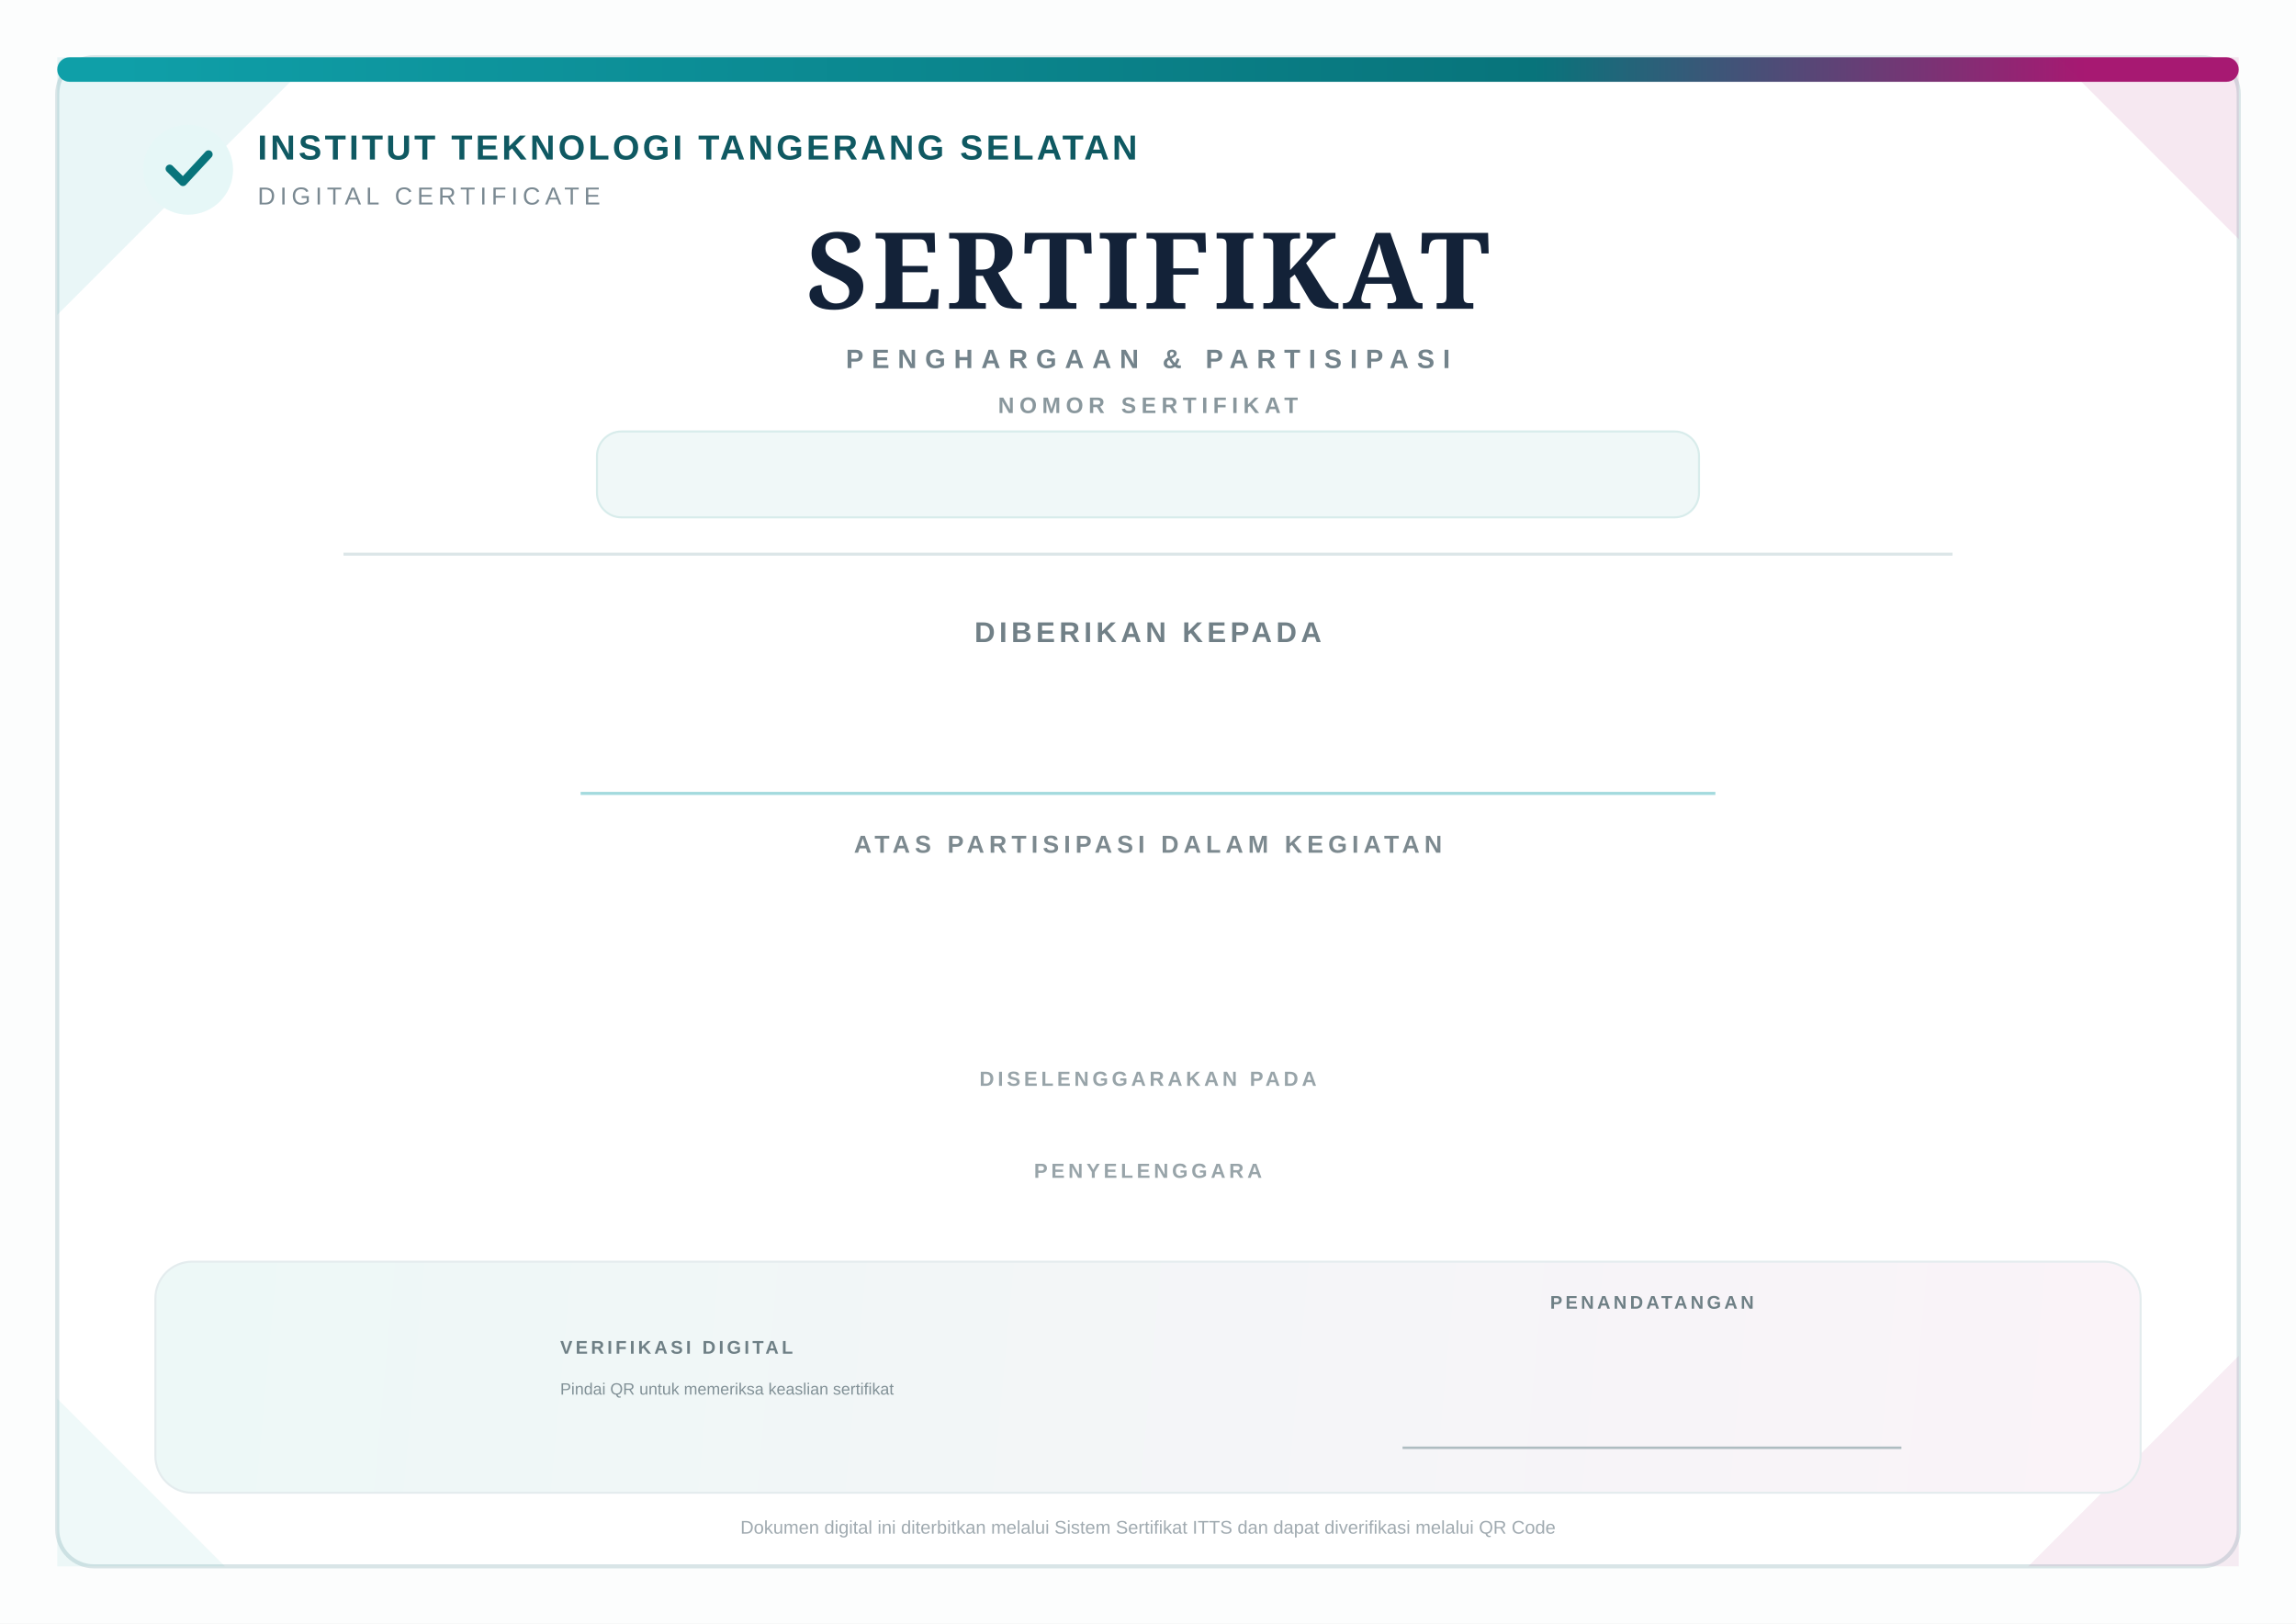
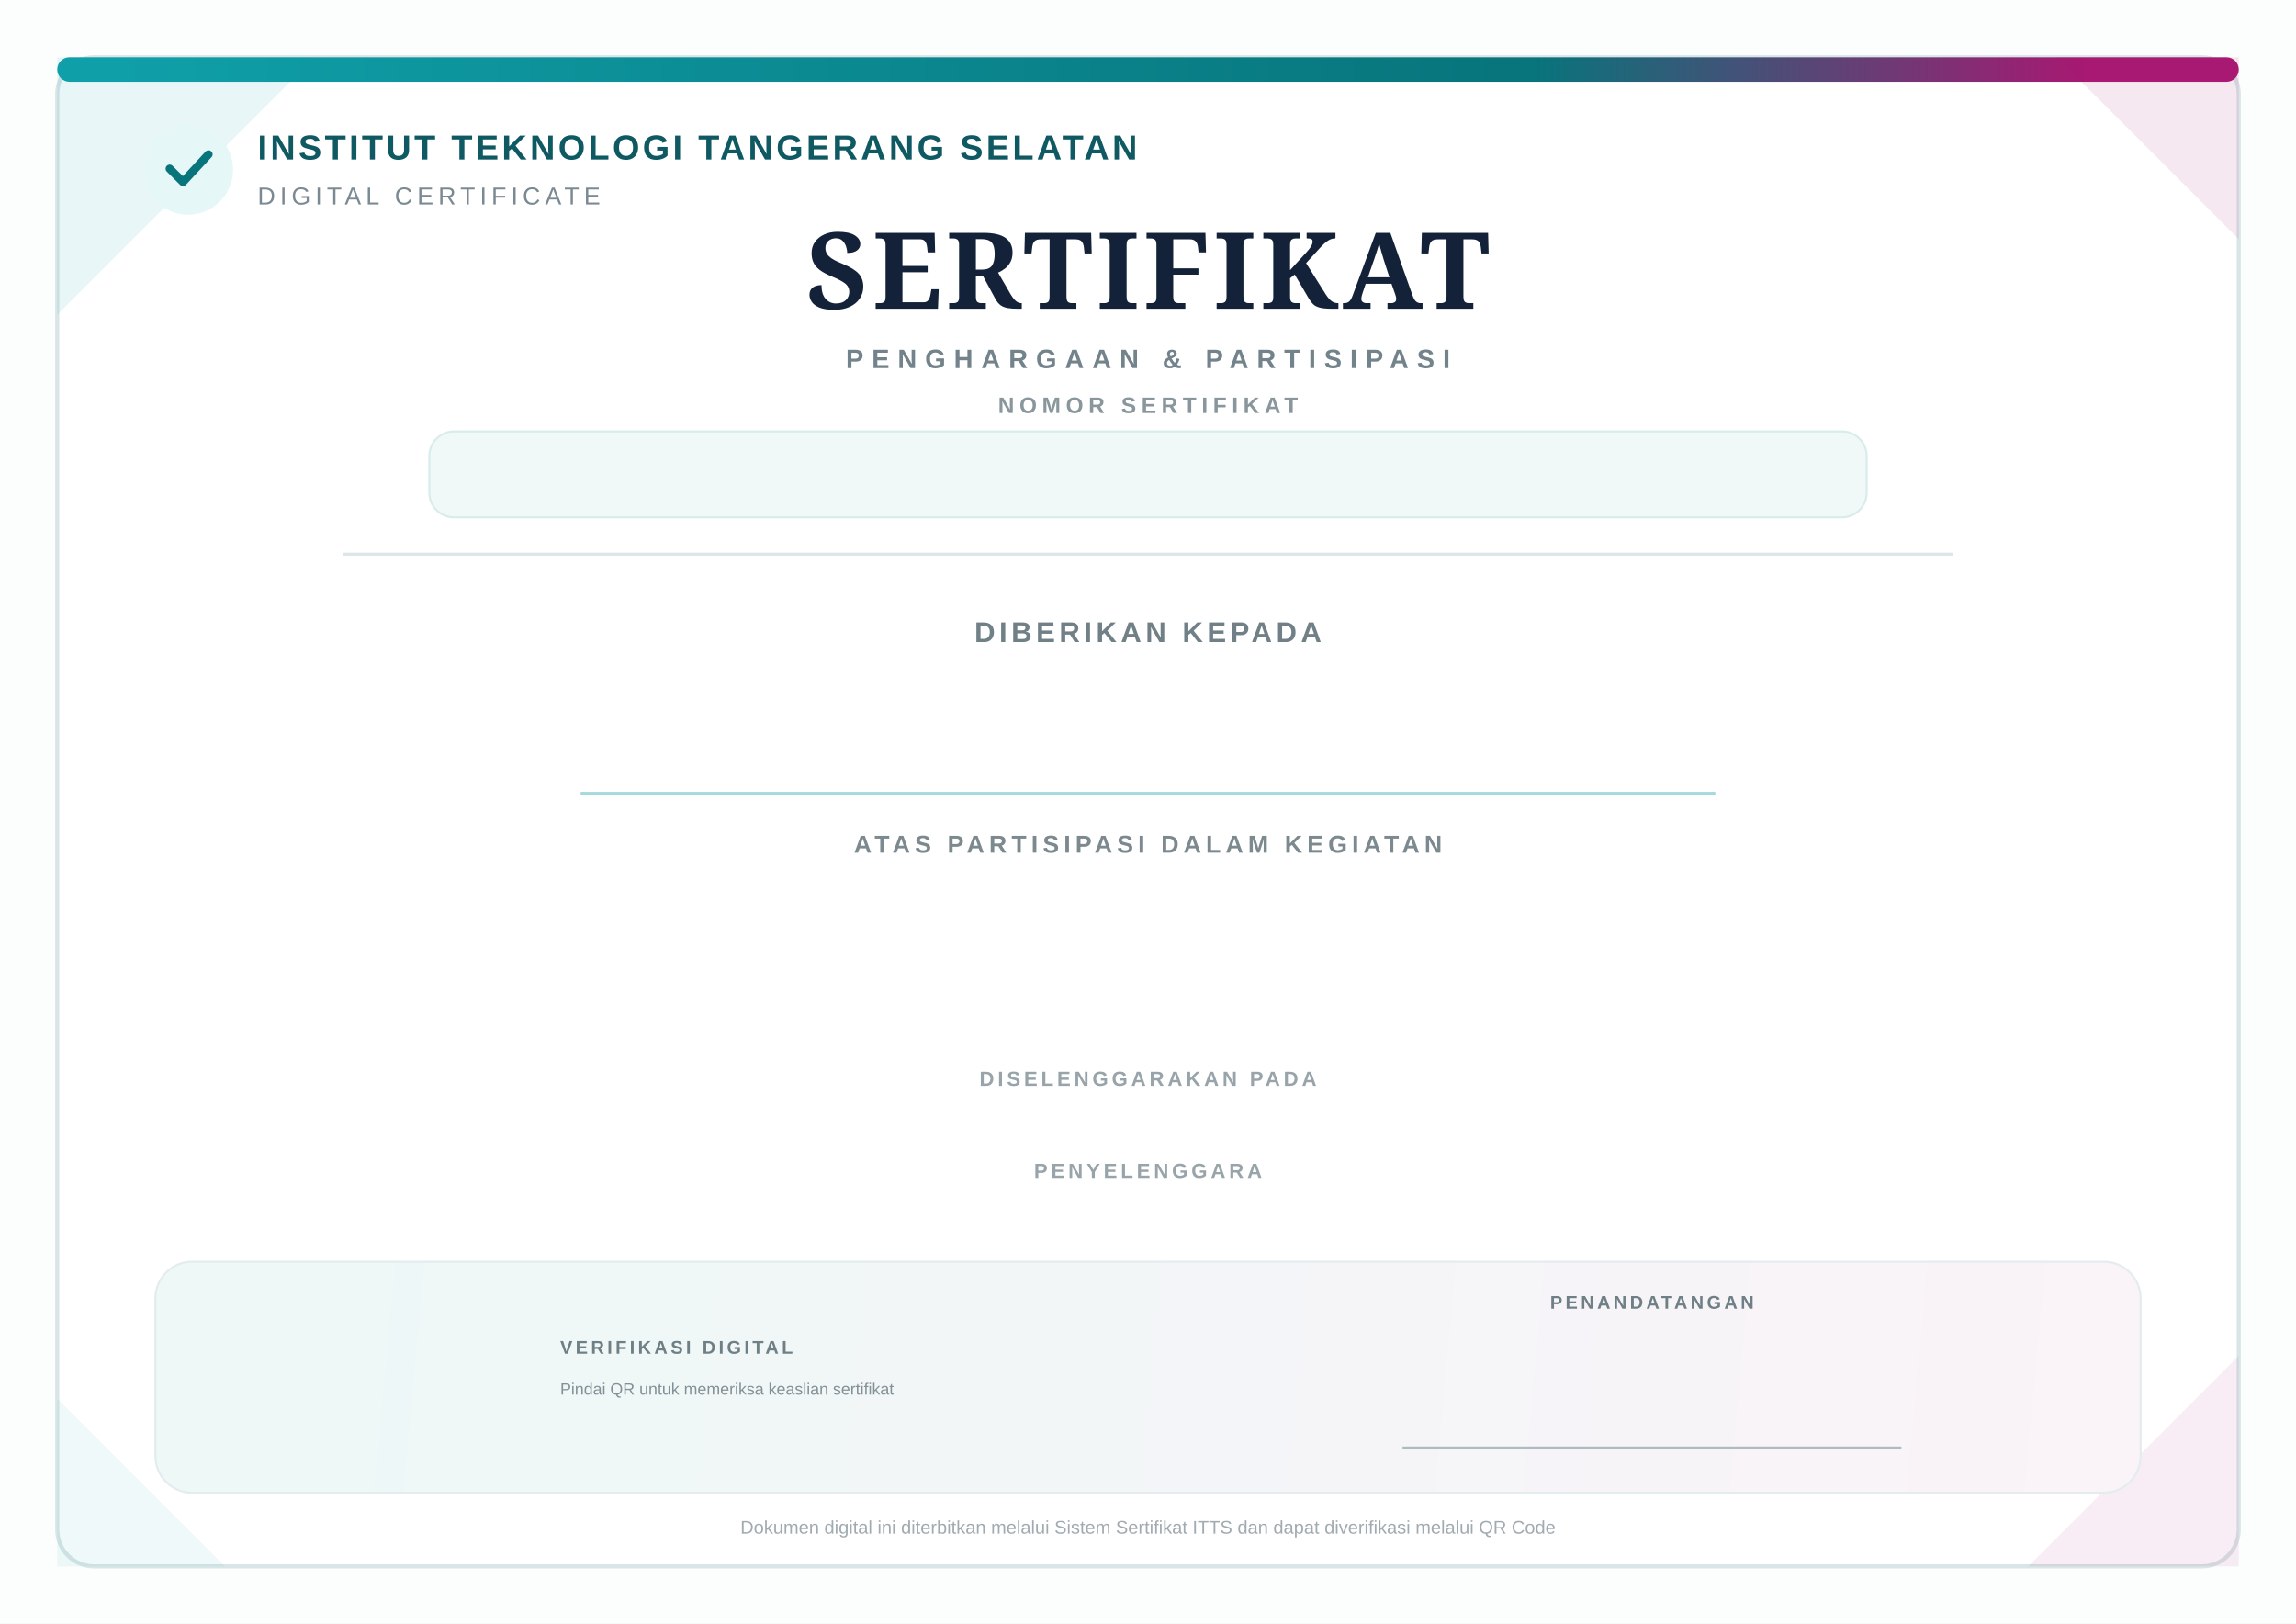
<svg xmlns="http://www.w3.org/2000/svg" width="1123" height="794" viewBox="0 0 1123 794" fill="none">
  <defs>
    <linearGradient id="topAccent" x1="58" y1="0" x2="1020" y2="0" gradientUnits="userSpaceOnUse">
      <stop stop-color="#0F9FA8" />
      <stop offset=".72" stop-color="#08747B" />
      <stop offset="1" stop-color="#A71972" />
    </linearGradient>
    <linearGradient id="softBand" x1="98" y1="634" x2="1027" y2="720" gradientUnits="userSpaceOnUse">
      <stop stop-color="#EDF8F7" />
      <stop offset="1" stop-color="#FAF3F8" />
    </linearGradient>
    <filter id="shadow" x="-20%" y="-20%" width="140%" height="140%">
      <feDropShadow dx="0" dy="7" stdDeviation="12" flood-color="#173A43" flood-opacity=".08" />
    </filter>
  </defs>
  <rect width="1123" height="794" fill="#FCFDFD" />
  <rect x="28" y="28" width="1067" height="738" rx="18" fill="#FFFFFF" stroke="#D9E5E7" stroke-width="2" />
  <rect x="28" y="28" width="1067" height="12" rx="6" fill="url(#topAccent)" />
  <path d="M28 28H154L28 154V28Z" fill="#0F9FA8" fill-opacity=".09" />
  <path d="M1095 28H1006L1095 117V28Z" fill="#A71972" fill-opacity=".10" />
  <path d="M28 766V684L110 766H28Z" fill="#0F9FA8" fill-opacity=".07" />
  <path d="M1095 766V663L992 766H1095Z" fill="#A71972" fill-opacity=".08" />
  <circle cx="92" cy="83" r="22" fill="#E6F7F7" />
  <path d="M83 82.5 89.5 89 102 75.5" stroke="#08747B" stroke-width="4" stroke-linecap="round" stroke-linejoin="round" />
  <text x="126" y="78" fill="#0F5962" font-family="Arial, sans-serif" font-size="17" font-weight="700" letter-spacing="1.5">INSTITUT TEKNOLOGI TANGERANG SELATAN</text>
  <text x="126" y="100" fill="#7A8992" font-family="Arial, sans-serif" font-size="12" letter-spacing="2.3">DIGITAL CERTIFICATE</text>
  <text x="561.5" y="151" text-anchor="middle" fill="#132238" font-family="Georgia, serif" font-size="52" font-weight="700" letter-spacing="2">SERTIFIKAT</text>
  <text x="561.5" y="180" text-anchor="middle" fill="#73838B" font-family="Arial, sans-serif" font-size="13" font-weight="600" letter-spacing="4">PENGHARGAAN &amp; PARTISIPASI</text>
  <text x="561.5" y="202" text-anchor="middle" fill="#89979D" font-family="Arial, sans-serif" font-size="11" font-weight="700" letter-spacing="2.5">NOMOR SERTIFIKAT</text>
-   <rect x="292" y="211" width="539" height="42" rx="12" fill="#F0F8F8" stroke="#D8ECEB" />
+   <rect x="210" y="211" width="703" height="42" rx="12" fill="#F0F8F8" stroke="#D8ECEB" />
  <line x1="168" y1="271" x2="955" y2="271" stroke="#DCE6E8" stroke-width="1.5" />
  <text x="561.5" y="314" text-anchor="middle" fill="#718087" font-family="Arial, sans-serif" font-size="14" font-weight="600" letter-spacing="2">DIBERIKAN KEPADA</text>
  <line x1="284" y1="388" x2="839" y2="388" stroke="#0F9FA8" stroke-opacity=".38" stroke-width="1.5" />
  <text x="561.5" y="417" text-anchor="middle" fill="#7C898F" font-family="Arial, sans-serif" font-size="12" font-weight="700" letter-spacing="2.3">ATAS PARTISIPASI DALAM KEGIATAN</text>
  <text x="561.5" y="531" text-anchor="middle" fill="#98A4A9" font-family="Arial, sans-serif" font-size="10" font-weight="700" letter-spacing="1.7">DISELENGGARAKAN PADA</text>
  <text x="561.5" y="576" text-anchor="middle" fill="#98A4A9" font-family="Arial, sans-serif" font-size="10" font-weight="700" letter-spacing="1.7">PENYELENGGARA</text>
  <rect x="76" y="617" width="971" height="113" rx="18" fill="url(#softBand)" stroke="#E4ECEE" />
  <text x="274" y="662" text-anchor="start" fill="#6E7F85" font-family="Arial, sans-serif" font-size="9" font-weight="700" letter-spacing="1.5">VERIFIKASI DIGITAL</text>
  <text x="274" y="682" text-anchor="start" fill="#829197" font-family="Arial, sans-serif" font-size="8">Pindai QR untuk memeriksa keaslian sertifikat</text>
  <text x="808" y="640" text-anchor="middle" fill="#6E7F85" font-family="Arial, sans-serif" font-size="9" font-weight="700" letter-spacing="1.5">PENANDATANGAN</text>
  <line x1="686" y1="708" x2="930" y2="708" stroke="#AEBCC1" stroke-width="1.2" />
  <text x="561.5" y="750" text-anchor="middle" fill="#A0AAB0" font-family="Arial, sans-serif" font-size="9">
    Dokumen digital ini diterbitkan melalui Sistem Sertifikat ITTS dan dapat diverifikasi melalui QR Code
  </text>
</svg>
